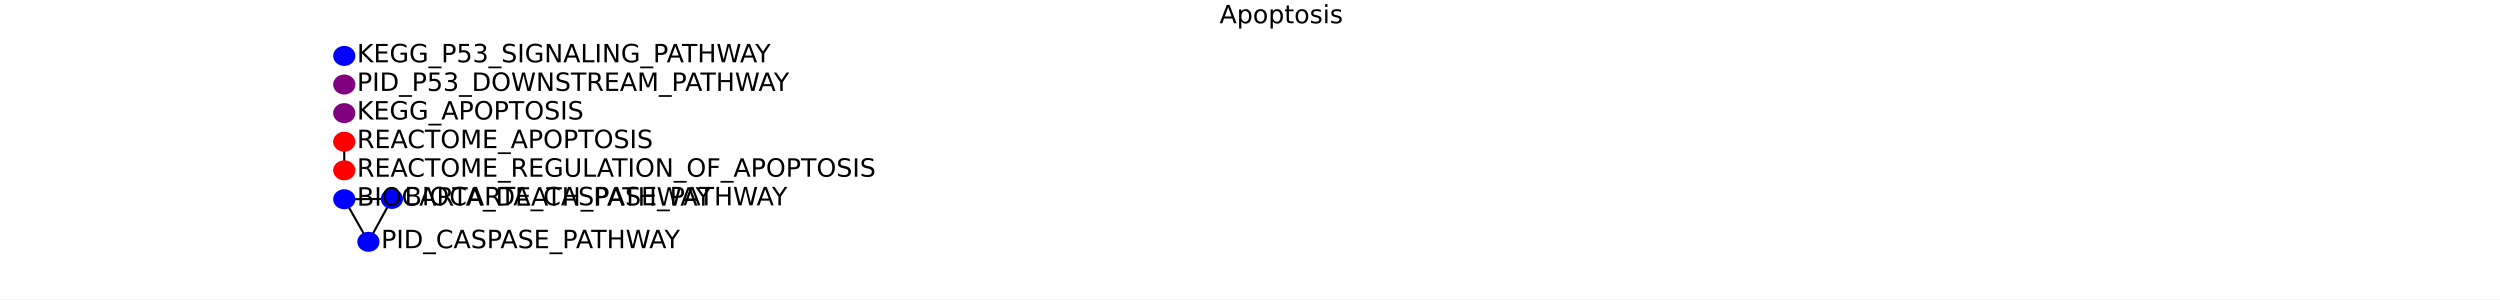
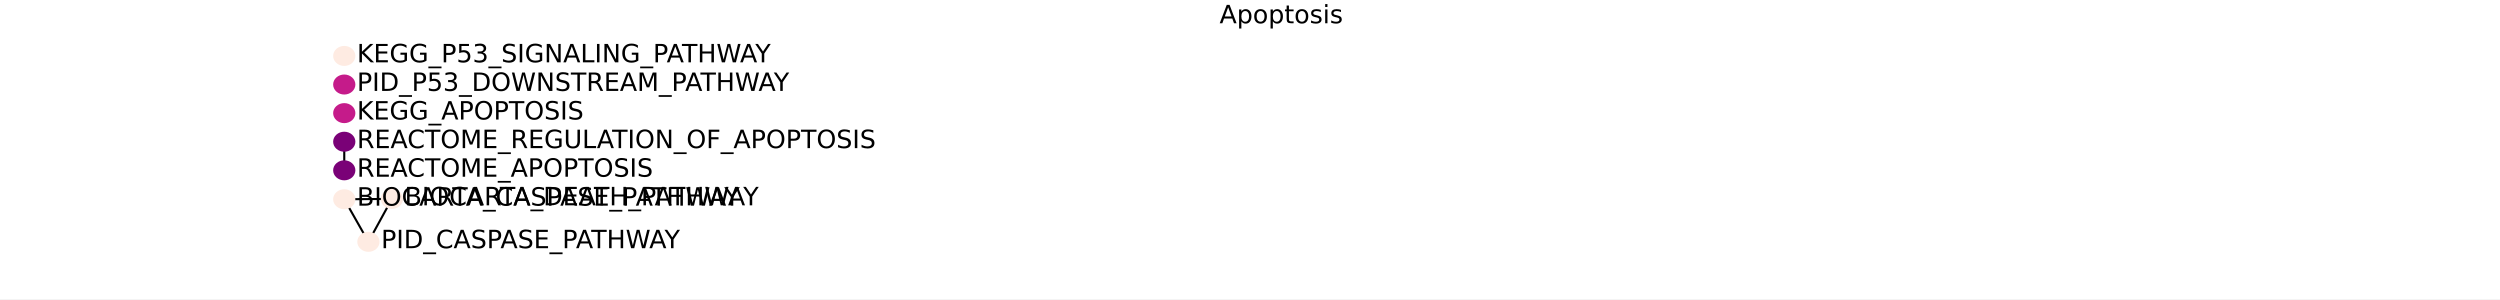
<svg xmlns="http://www.w3.org/2000/svg" height="142.2pt" version="1.1" viewBox="0 0 1188 142.2" width="1188pt">
  <defs>
    <style type="text/css">
*{stroke-linecap:butt;stroke-linejoin:round;}
  </style>
  </defs>
  <g id="figure_1">
    <g id="patch_1">
      <path d="M 0 142.2  L 1188 142.2  L 1188 0  L 0 0  z " style="fill:#ffffff;" />
    </g>
    <g id="axes_1">
      <g id="patch_2">
-         <path clip-path="url(#pd03c39e981)" d="M 163.593 31.334  C 164.994 31.334 166.338 30.832 167.329 29.94  C 168.32 29.048 168.876 27.838 168.876 26.577  C 168.876 25.316 168.32 24.106 167.329 23.214  C 166.338 22.322 164.994 21.82 163.593 21.82  C 162.192 21.82 160.849 22.322 159.858 23.214  C 158.867 24.106 158.311 25.316 158.311 26.577  C 158.311 27.838 158.867 29.048 159.858 29.94  C 160.849 30.832 162.192 31.334 163.593 31.334  z " style="fill:#0000ff;" />
+         <path clip-path="url(#pe83d30326e)" d="M 163.593 31.334  C 164.994 31.334 166.338 30.832 167.329 29.94  C 168.32 29.048 168.876 27.838 168.876 26.577  C 168.876 25.316 168.32 24.106 167.329 23.214  C 166.338 22.322 164.994 21.82 163.593 21.82  C 162.192 21.82 160.849 22.322 159.858 23.214  C 158.867 24.106 158.311 25.316 158.311 26.577  C 158.311 27.838 158.867 29.048 159.858 29.94  C 160.849 30.832 162.192 31.334 163.593 31.334  z " style="fill:#feebe2;" />
      </g>
      <g id="patch_3">
-         <path clip-path="url(#pd03c39e981)" d="M 163.593 44.923  C 164.994 44.923 166.338 44.422 167.329 43.53  C 168.32 42.638 168.876 41.428 168.876 40.167  C 168.876 38.906 168.32 37.696 167.329 36.804  C 166.338 35.912 164.994 35.41 163.593 35.41  C 162.192 35.41 160.849 35.912 159.858 36.804  C 158.867 37.696 158.311 38.906 158.311 40.167  C 158.311 41.428 158.867 42.638 159.858 43.53  C 160.849 44.422 162.192 44.923 163.593 44.923  z " style="fill:#800080;" />
+         <path clip-path="url(#pe83d30326e)" d="M 163.593 44.923  C 164.994 44.923 166.338 44.422 167.329 43.53  C 168.32 42.638 168.876 41.428 168.876 40.167  C 168.876 38.906 168.32 37.696 167.329 36.804  C 166.338 35.912 164.994 35.41 163.593 35.41  C 162.192 35.41 160.849 35.912 159.858 36.804  C 158.867 37.696 158.311 38.906 158.311 40.167  C 158.311 41.428 158.867 42.638 159.858 43.53  C 160.849 44.422 162.192 44.923 163.593 44.923  z " style="fill:#c51b8a;" />
      </g>
      <g id="patch_4">
-         <path clip-path="url(#pd03c39e981)" d="M 163.593 58.514  C 164.994 58.514 166.338 58.012 167.329 57.12  C 168.32 56.228 168.876 55.018 168.876 53.757  C 168.876 52.496 168.32 51.286 167.329 50.394  C 166.338 49.502 164.994 49.001 163.593 49.001  C 162.192 49.001 160.849 49.502 159.858 50.394  C 158.867 51.286 158.311 52.496 158.311 53.757  C 158.311 55.018 158.867 56.228 159.858 57.12  C 160.849 58.012 162.192 58.514 163.593 58.514  z " style="fill:#800080;" />
+         <path clip-path="url(#pe83d30326e)" d="M 163.593 58.514  C 164.994 58.514 166.338 58.012 167.329 57.12  C 168.32 56.228 168.876 55.018 168.876 53.757  C 168.876 52.496 168.32 51.286 167.329 50.394  C 166.338 49.502 164.994 49.001 163.593 49.001  C 162.192 49.001 160.849 49.502 159.858 50.394  C 158.867 51.286 158.311 52.496 158.311 53.757  C 158.311 55.018 158.867 56.228 159.858 57.12  C 160.849 58.012 162.192 58.514 163.593 58.514  z " style="fill:#c51b8a;" />
      </g>
      <g id="patch_5">
-         <path clip-path="url(#pd03c39e981)" d="M 163.593 67.347  L 163.593 80.937  " style="fill:#1f77b4;stroke:#000000;stroke-linejoin:miter;" />
+         <path clip-path="url(#pe83d30326e)" d="M 163.593 67.347  L 163.593 80.937  " style="fill:#1f77b4;stroke:#000000;stroke-linejoin:miter;" />
      </g>
      <g id="patch_6">
-         <path clip-path="url(#pd03c39e981)" d="M 163.593 72.103  C 164.994 72.103 166.338 71.602 167.329 70.71  C 168.32 69.818 168.876 68.608 168.876 67.347  C 168.876 66.086 168.32 64.876 167.329 63.984  C 166.338 63.092 164.994 62.59 163.593 62.59  C 162.192 62.59 160.849 63.092 159.858 63.984  C 158.867 64.876 158.311 66.086 158.311 67.347  C 158.311 68.608 158.867 69.818 159.858 70.71  C 160.849 71.602 162.192 72.103 163.593 72.103  z " style="fill:#ff0000;" />
+         <path clip-path="url(#pe83d30326e)" d="M 163.593 72.103  C 164.994 72.103 166.338 71.602 167.329 70.71  C 168.32 69.818 168.876 68.608 168.876 67.347  C 168.876 66.086 168.32 64.876 167.329 63.984  C 166.338 63.092 164.994 62.59 163.593 62.59  C 162.192 62.59 160.849 63.092 159.858 63.984  C 158.867 64.876 158.311 66.086 158.311 67.347  C 158.311 68.608 158.867 69.818 159.858 70.71  C 160.849 71.602 162.192 72.103 163.593 72.103  z " style="fill:#7a0177;" />
      </g>
      <g id="patch_7">
-         <path clip-path="url(#pd03c39e981)" d="M 163.593 85.694  C 164.994 85.694 166.338 85.192 167.329 84.3  C 168.32 83.408 168.876 82.198 168.876 80.937  C 168.876 79.676 168.32 78.466 167.329 77.574  C 166.338 76.682 164.994 76.18 163.593 76.18  C 162.192 76.18 160.849 76.682 159.858 77.574  C 158.867 78.466 158.311 79.676 158.311 80.937  C 158.311 82.198 158.867 83.408 159.858 84.3  C 160.849 85.192 162.192 85.694 163.593 85.694  z " style="fill:#ff0000;" />
+         <path clip-path="url(#pe83d30326e)" d="M 163.593 85.694  C 164.994 85.694 166.338 85.192 167.329 84.3  C 168.32 83.408 168.876 82.198 168.876 80.937  C 168.876 79.676 168.32 78.466 167.329 77.574  C 166.338 76.682 164.994 76.18 163.593 76.18  C 162.192 76.18 160.849 76.682 159.858 77.574  C 158.867 78.466 158.311 79.676 158.311 80.937  C 158.311 82.198 158.867 83.408 159.858 84.3  C 160.849 85.192 162.192 85.694 163.593 85.694  z " style="fill:#7a0177;" />
      </g>
      <g id="patch_8">
-         <path clip-path="url(#pd03c39e981)" d="M 163.593 94.682  L 186.234 94.527  " style="fill:#1f77b4;stroke:#000000;stroke-linejoin:miter;" />
+         <path clip-path="url(#pe83d30326e)" d="M 163.593 94.682  L 186.234 94.527  " style="fill:#1f77b4;stroke:#000000;stroke-linejoin:miter;" />
      </g>
      <g id="patch_9">
-         <path clip-path="url(#pd03c39e981)" d="M 163.593 94.682  L 175.067 114.912  " style="fill:#1f77b4;stroke:#000000;stroke-linejoin:miter;" />
+         <path clip-path="url(#pe83d30326e)" d="M 163.593 94.682  L 175.067 114.912  " style="fill:#1f77b4;stroke:#000000;stroke-linejoin:miter;" />
      </g>
      <g id="patch_10">
-         <path clip-path="url(#pd03c39e981)" d="M 186.234 94.527  L 175.067 114.912  " style="fill:#1f77b4;stroke:#000000;stroke-linejoin:miter;" />
+         <path clip-path="url(#pe83d30326e)" d="M 186.234 94.527  L 175.067 114.912  " style="fill:#1f77b4;stroke:#000000;stroke-linejoin:miter;" />
      </g>
      <g id="patch_11">
-         <path clip-path="url(#pd03c39e981)" d="M 163.593 99.438  C 164.994 99.438 166.338 98.937 167.329 98.045  C 168.32 97.153 168.876 95.943 168.876 94.682  C 168.876 93.42 168.32 92.21 167.329 91.318  C 166.338 90.427 164.994 89.925 163.593 89.925  C 162.192 89.925 160.849 90.427 159.858 91.318  C 158.867 92.21 158.311 93.42 158.311 94.682  C 158.311 95.943 158.867 97.153 159.858 98.045  C 160.849 98.937 162.192 99.438 163.593 99.438  z " style="fill:#0000ff;" />
+         <path clip-path="url(#pe83d30326e)" d="M 163.593 99.438  C 164.994 99.438 166.338 98.937 167.329 98.045  C 168.32 97.153 168.876 95.943 168.876 94.682  C 168.876 93.42 168.32 92.21 167.329 91.318  C 166.338 90.427 164.994 89.925 163.593 89.925  C 162.192 89.925 160.849 90.427 159.858 91.318  C 158.867 92.21 158.311 93.42 158.311 94.682  C 158.311 95.943 158.867 97.153 159.858 98.045  C 160.849 98.937 162.192 99.438 163.593 99.438  z " style="fill:#feebe2;" />
      </g>
      <g id="patch_12">
-         <path clip-path="url(#pd03c39e981)" d="M 186.234 99.284  C 187.635 99.284 188.978 98.782 189.969 97.89  C 190.96 96.998 191.516 95.788 191.516 94.527  C 191.516 93.266 190.96 92.056 189.969 91.164  C 188.978 90.272 187.635 89.77 186.234 89.77  C 184.833 89.77 183.489 90.272 182.498 91.164  C 181.508 92.056 180.951 93.266 180.951 94.527  C 180.951 95.788 181.508 96.998 182.498 97.89  C 183.489 98.782 184.833 99.284 186.234 99.284  z " style="fill:#0000ff;" />
+         <path clip-path="url(#pe83d30326e)" d="M 186.234 99.284  C 187.635 99.284 188.978 98.782 189.969 97.89  C 190.96 96.998 191.516 95.788 191.516 94.527  C 191.516 93.266 190.96 92.056 189.969 91.164  C 188.978 90.272 187.635 89.77 186.234 89.77  C 184.833 89.77 183.489 90.272 182.498 91.164  C 181.508 92.056 180.951 93.266 180.951 94.527  C 180.951 95.788 181.508 96.998 182.498 97.89  C 183.489 98.782 184.833 99.284 186.234 99.284  z " style="fill:#feebe2;" />
      </g>
      <g id="patch_13">
-         <path clip-path="url(#pd03c39e981)" d="M 175.067 119.668  C 176.468 119.668 177.812 119.167 178.803 118.275  C 179.793 117.383 180.35 116.173 180.35 114.912  C 180.35 113.651 179.793 112.441 178.803 111.549  C 177.812 110.657 176.468 110.156 175.067 110.156  C 173.666 110.156 172.322 110.657 171.332 111.549  C 170.341 112.441 169.784 113.651 169.784 114.912  C 169.784 116.173 170.341 117.383 171.332 118.275  C 172.322 119.167 173.666 119.668 175.067 119.668  z " style="fill:#0000ff;" />
+         <path clip-path="url(#pe83d30326e)" d="M 175.067 119.668  C 176.468 119.668 177.812 119.167 178.803 118.275  C 179.793 117.383 180.35 116.173 180.35 114.912  C 180.35 113.651 179.793 112.441 178.803 111.549  C 177.812 110.657 176.468 110.156 175.067 110.156  C 173.666 110.156 172.322 110.657 171.332 111.549  C 170.341 112.441 169.784 113.651 169.784 114.912  C 169.784 116.173 170.341 117.383 171.332 118.275  C 172.322 119.167 173.666 119.668 175.067 119.668  z " style="fill:#feebe2;" />
      </g>
      <g id="text_1">
        <text style="font-family:DejaVu Sans;font-size:12px;font-style:normal;font-weight:normal;text-anchor:start;" transform="rotate(-0, 169.6308, 29.61544)" x="169.631" y="29.615">KEGG_P53_SIGNALING_PATHWAY</text>
      </g>
      <g id="text_2">
        <text style="font-family:DejaVu Sans;font-size:12px;font-style:normal;font-weight:normal;text-anchor:start;" transform="rotate(-0, 169.6308, 43.20544)" x="169.631" y="43.205">PID_P53_DOWNSTREAM_PATHWAY</text>
      </g>
      <g id="text_3">
        <text style="font-family:DejaVu Sans;font-size:12px;font-style:normal;font-weight:normal;text-anchor:start;" transform="rotate(-0, 169.6308, 56.79544)" x="169.631" y="56.795">KEGG_APOPTOSIS</text>
      </g>
      <g id="text_4">
-         <text style="font-family:DejaVu Sans;font-size:12px;font-style:normal;font-weight:normal;text-anchor:start;" transform="rotate(-0, 169.6308, 70.38544)" x="169.631" y="70.385">REACTOME_APOPTOSIS</text>
+         <text style="font-family:DejaVu Sans;font-size:12px;font-style:normal;font-weight:normal;text-anchor:start;" transform="rotate(-0, 169.6308, 70.38544)" x="169.631" y="70.385">REACTOME_REGULATION_OF_APOPTOSIS</text>
      </g>
      <g id="text_5">
-         <text style="font-family:DejaVu Sans;font-size:12px;font-style:normal;font-weight:normal;text-anchor:start;" transform="rotate(-0, 169.6308, 83.97544)" x="169.631" y="83.975">REACTOME_REGULATION_OF_APOPTOSIS</text>
+         <text style="font-family:DejaVu Sans;font-size:12px;font-style:normal;font-weight:normal;text-anchor:start;" transform="rotate(-0, 169.6308, 83.97544)" x="169.631" y="83.975">REACTOME_APOPTOSIS</text>
      </g>
      <g id="text_6">
-         <text style="font-family:DejaVu Sans;font-size:12px;font-style:normal;font-weight:normal;text-anchor:start;" transform="rotate(-0, 169.6308, 97.72026)" x="169.631" y="97.72">BIOCARTA_DEATH_PATHWAY</text>
+         <text style="font-family:DejaVu Sans;font-size:12px;font-style:normal;font-weight:normal;text-anchor:start;" transform="rotate(-0, 169.6308, 97.72026)" x="169.631" y="97.72">BIOCARTA_CASPASE_PATHWAY</text>
      </g>
      <g id="text_7">
-         <text style="font-family:DejaVu Sans;font-size:12px;font-style:normal;font-weight:normal;text-anchor:start;" transform="rotate(-0, 192.271, 97.56544)" x="192.271" y="97.565">BIOCARTA_CASPASE_PATHWAY</text>
+         <text style="font-family:DejaVu Sans;font-size:12px;font-style:normal;font-weight:normal;text-anchor:start;" transform="rotate(-0, 192.271, 97.56544)" x="192.271" y="97.565">BIOCARTA_DEATH_PATHWAY</text>
      </g>
      <g id="text_8">
        <text style="font-family:DejaVu Sans;font-size:12px;font-style:normal;font-weight:normal;text-anchor:start;" transform="rotate(-0, 181.1046, 117.9504)" x="181.105" y="117.95">PID_CASPASE_PATHWAY</text>
      </g>
      <g id="text_9">
        <text style="font-family:DejaVu Sans;font-size:12px;font-style:normal;font-weight:normal;text-anchor:middle;" transform="rotate(-0, 608.85, 11.064)" x="608.85" y="11.064">Apoptosis</text>
      </g>
    </g>
  </g>
  <defs>
-     <clipPath id="pd03c39e981">
+     <clipPath id="pe83d30326e">
      <rect height="107.361" width="920.7" x="148.5" y="17.064" />
    </clipPath>
  </defs>
</svg>
